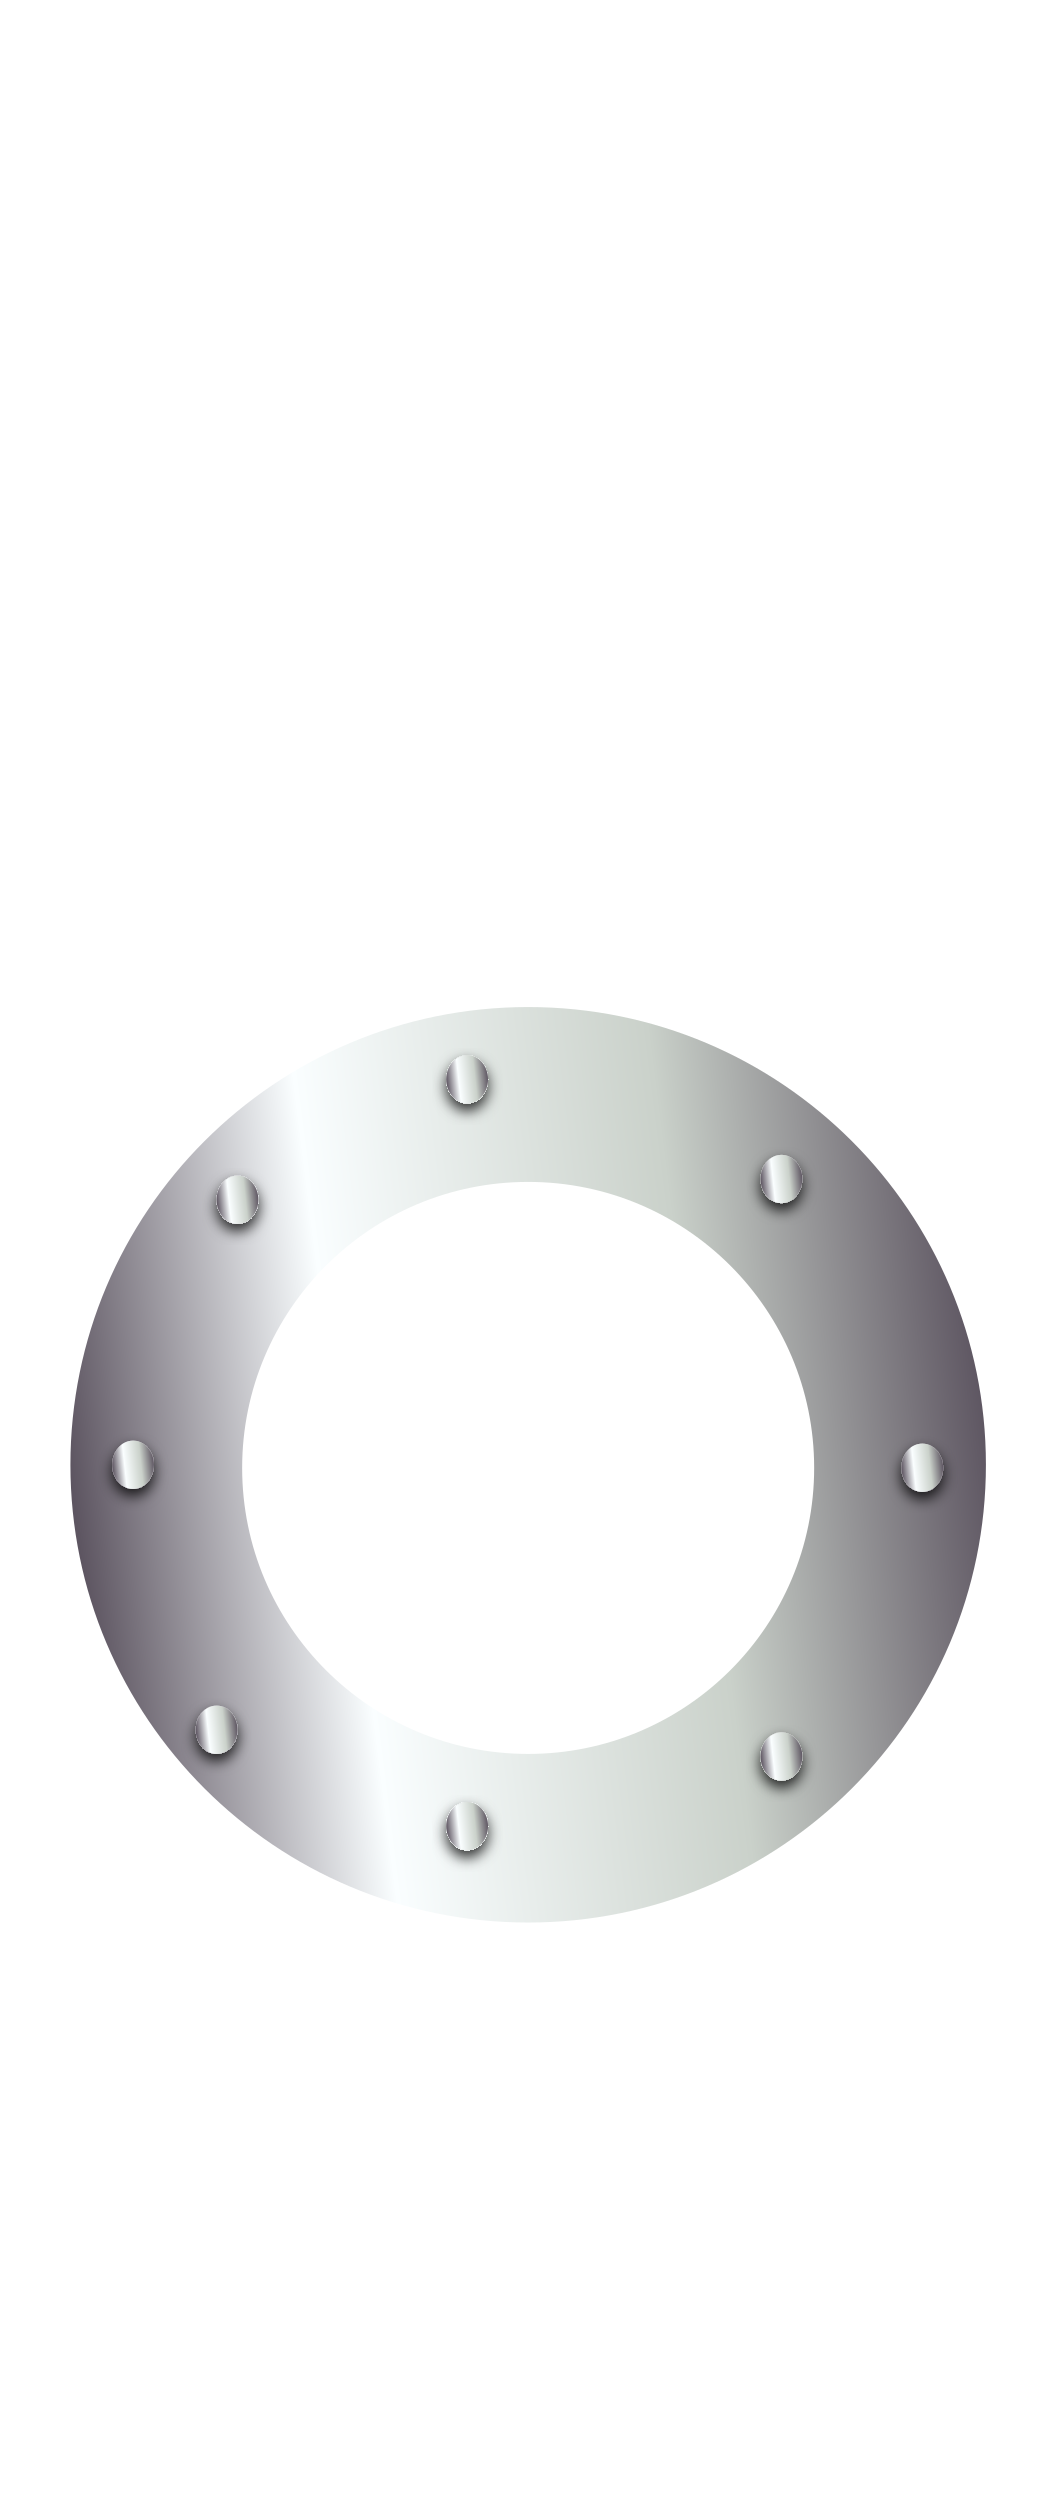
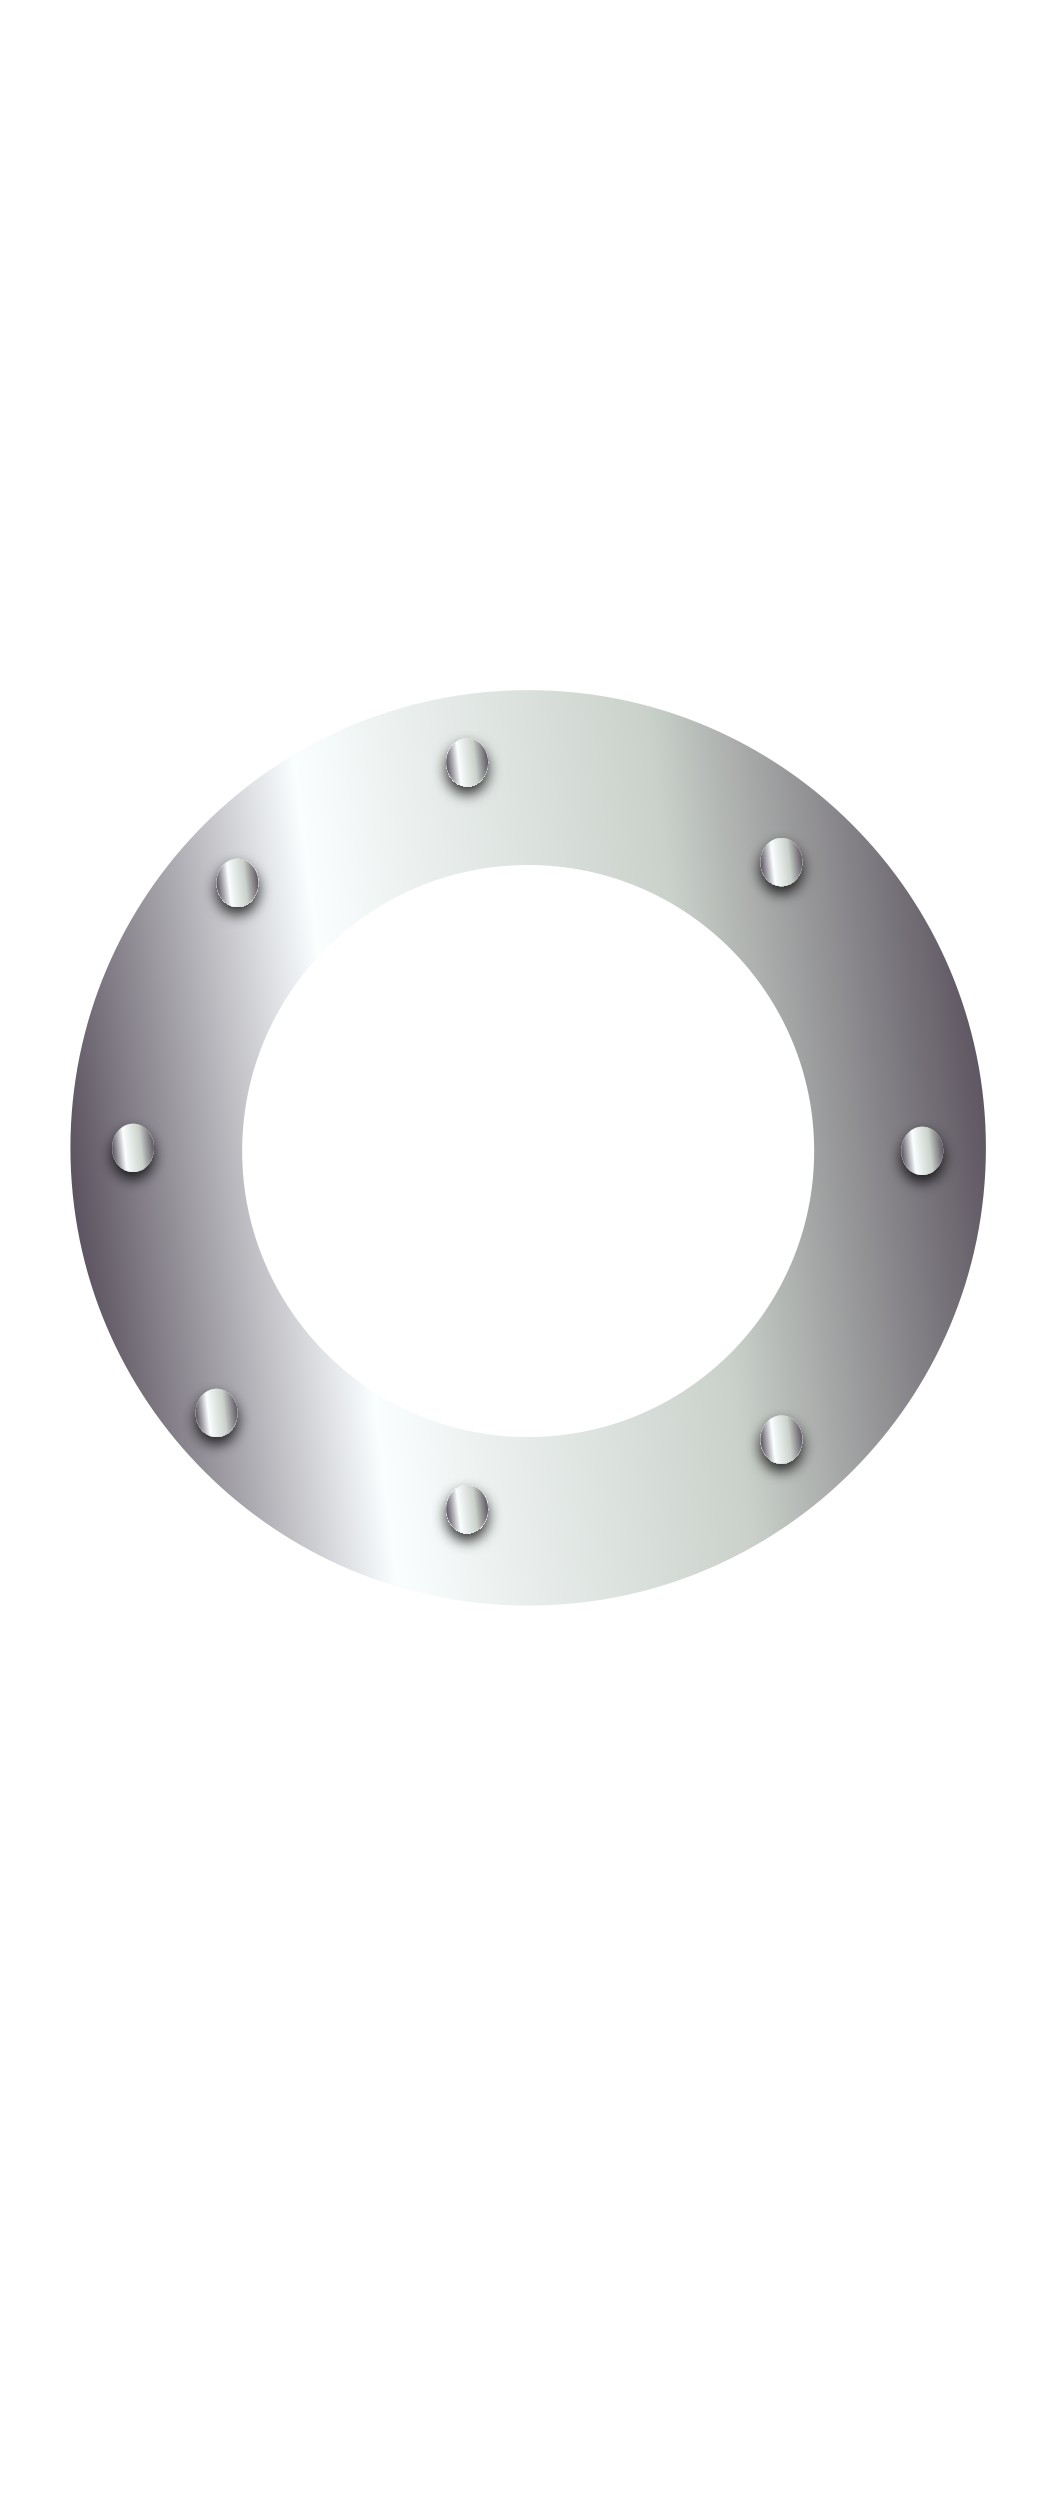
<svg xmlns="http://www.w3.org/2000/svg" width="150" height="355" viewBox="0 0 150 355" fill="none">
-   <path d="M74.999 143C39.102 143 10 172.1 10 208C10 243.9 39.102 273 74.999 273C110.895 273 140 243.9 140 208C140 172.1 110.898 143 74.999 143ZM74.999 249.058C52.569 249.058 34.386 230.875 34.386 208.445C34.386 186.015 52.569 167.832 74.999 167.832C97.428 167.832 115.611 186.015 115.611 208.445C115.611 230.875 97.428 249.058 74.999 249.058Z" fill="url(#paint0_linear_127_67)" />
+   <path d="M74.999 98C39.102 98 10 127.1 10 163C10 198.9 39.102 228 74.999 228C110.895 228 140 198.9 140 163C140 127.1 110.898 98 74.999 98ZM74.999 204.058C52.569 204.058 34.386 185.875 34.386 163.445C34.386 141.015 52.569 122.832 74.999 122.832C97.428 122.832 115.611 141.015 115.611 163.445C115.611 185.875 97.428 204.058 74.999 204.058Z" fill="url(#paint0_linear_127_67)" />
  <g filter="url(#filter0_d_127_67)">
-     <ellipse cx="30.755" cy="245.632" rx="2.965" ry="3.421" fill="#D9D9D9" />
-     <ellipse cx="30.755" cy="245.632" rx="2.965" ry="3.421" fill="url(#paint1_linear_127_67)" />
+     <ellipse cx="30.755" cy="200.632" rx="2.965" ry="3.421" fill="#D9D9D9" />
+     <ellipse cx="30.755" cy="200.632" rx="2.965" ry="3.421" fill="url(#paint1_linear_127_67)" />
  </g>
  <g filter="url(#filter1_d_127_67)">
-     <ellipse cx="66.333" cy="259.315" rx="2.965" ry="3.421" fill="#D9D9D9" />
-     <ellipse cx="66.333" cy="259.315" rx="2.965" ry="3.421" fill="url(#paint2_linear_127_67)" />
+     <ellipse cx="66.333" cy="214.315" rx="2.965" ry="3.421" fill="#D9D9D9" />
+     <ellipse cx="66.333" cy="214.315" rx="2.965" ry="3.421" fill="url(#paint2_linear_127_67)" />
  </g>
  <g filter="url(#filter2_d_127_67)">
-     <ellipse cx="110.965" cy="249.421" rx="2.965" ry="3.421" fill="#D9D9D9" />
-     <ellipse cx="110.965" cy="249.421" rx="2.965" ry="3.421" fill="url(#paint3_linear_127_67)" />
+     <ellipse cx="110.965" cy="204.421" rx="2.965" ry="3.421" fill="#D9D9D9" />
+     <ellipse cx="110.965" cy="204.421" rx="2.965" ry="3.421" fill="url(#paint3_linear_127_67)" />
  </g>
  <g filter="url(#filter3_d_127_67)">
-     <ellipse cx="18.895" cy="208" rx="2.965" ry="3.421" fill="#D9D9D9" />
-     <ellipse cx="18.895" cy="208" rx="2.965" ry="3.421" fill="url(#paint4_linear_127_67)" />
+     <ellipse cx="18.895" cy="163" rx="2.965" ry="3.421" fill="#D9D9D9" />
+     <ellipse cx="18.895" cy="163" rx="2.965" ry="3.421" fill="url(#paint4_linear_127_67)" />
  </g>
  <g filter="url(#filter4_d_127_67)">
-     <ellipse cx="33.72" cy="170.369" rx="2.965" ry="3.421" fill="#D9D9D9" />
-     <ellipse cx="33.72" cy="170.369" rx="2.965" ry="3.421" fill="url(#paint5_linear_127_67)" />
+     <ellipse cx="33.72" cy="125.369" rx="2.965" ry="3.421" fill="#D9D9D9" />
+     <ellipse cx="33.72" cy="125.369" rx="2.965" ry="3.421" fill="url(#paint5_linear_127_67)" />
  </g>
  <g filter="url(#filter5_d_127_67)">
-     <ellipse cx="110.965" cy="167.421" rx="2.965" ry="3.421" fill="#D9D9D9" />
-     <ellipse cx="110.965" cy="167.421" rx="2.965" ry="3.421" fill="url(#paint6_linear_127_67)" />
+     <ellipse cx="110.965" cy="122.421" rx="2.965" ry="3.421" fill="#D9D9D9" />
+     <ellipse cx="110.965" cy="122.421" rx="2.965" ry="3.421" fill="url(#paint6_linear_127_67)" />
  </g>
  <g filter="url(#filter6_d_127_67)">
-     <ellipse cx="130.965" cy="208.421" rx="2.965" ry="3.421" fill="#D9D9D9" />
-     <ellipse cx="130.965" cy="208.421" rx="2.965" ry="3.421" fill="url(#paint7_linear_127_67)" />
+     <ellipse cx="130.965" cy="163.421" rx="2.965" ry="3.421" fill="#D9D9D9" />
+     <ellipse cx="130.965" cy="163.421" rx="2.965" ry="3.421" fill="url(#paint7_linear_127_67)" />
  </g>
  <g filter="url(#filter7_d_127_67)">
-     <ellipse cx="66.333" cy="153.263" rx="2.965" ry="3.421" fill="#D9D9D9" />
-     <ellipse cx="66.333" cy="153.263" rx="2.965" ry="3.421" fill="url(#paint8_linear_127_67)" />
+     <ellipse cx="66.333" cy="108.263" rx="2.965" ry="3.421" fill="#D9D9D9" />
+     <ellipse cx="66.333" cy="108.263" rx="2.965" ry="3.421" fill="url(#paint8_linear_127_67)" />
  </g>
  <defs>
-     <filter id="filter0_d_127_67" x="25.79" y="241.21" width="9.93" height="10.842" filterUnits="userSpaceOnUse" color-interpolation-filters="sRGB">
+     <filter id="filter0_d_127_67" x="25.79" y="196.21" width="9.93" height="10.842" filterUnits="userSpaceOnUse" color-interpolation-filters="sRGB">
      <feFlood flood-opacity="0" result="BackgroundImageFix" />
      <feColorMatrix in="SourceAlpha" type="matrix" values="0 0 0 0 0 0 0 0 0 0 0 0 0 0 0 0 0 0 127 0" result="hardAlpha" />
      <feOffset dy="1" />
      <feGaussianBlur stdDeviation="1" />
      <feComposite in2="hardAlpha" operator="out" />
      <feColorMatrix type="matrix" values="0 0 0 0 0 0 0 0 0 0 0 0 0 0 0 0 0 0 0.8 0" />
      <feBlend mode="normal" in2="BackgroundImageFix" result="effect1_dropShadow_127_67" />
      <feBlend mode="normal" in="SourceGraphic" in2="effect1_dropShadow_127_67" result="shape" />
    </filter>
-     <filter id="filter1_d_127_67" x="61.368" y="254.894" width="9.93" height="10.842" filterUnits="userSpaceOnUse" color-interpolation-filters="sRGB">
+     <filter id="filter1_d_127_67" x="61.368" y="209.894" width="9.93" height="10.842" filterUnits="userSpaceOnUse" color-interpolation-filters="sRGB">
      <feFlood flood-opacity="0" result="BackgroundImageFix" />
      <feColorMatrix in="SourceAlpha" type="matrix" values="0 0 0 0 0 0 0 0 0 0 0 0 0 0 0 0 0 0 127 0" result="hardAlpha" />
      <feOffset dy="1" />
      <feGaussianBlur stdDeviation="1" />
      <feComposite in2="hardAlpha" operator="out" />
      <feColorMatrix type="matrix" values="0 0 0 0 0 0 0 0 0 0 0 0 0 0 0 0 0 0 0.8 0" />
      <feBlend mode="normal" in2="BackgroundImageFix" result="effect1_dropShadow_127_67" />
      <feBlend mode="normal" in="SourceGraphic" in2="effect1_dropShadow_127_67" result="shape" />
    </filter>
-     <filter id="filter2_d_127_67" x="106" y="245" width="9.93" height="10.842" filterUnits="userSpaceOnUse" color-interpolation-filters="sRGB">
+     <filter id="filter2_d_127_67" x="106" y="200" width="9.93" height="10.842" filterUnits="userSpaceOnUse" color-interpolation-filters="sRGB">
      <feFlood flood-opacity="0" result="BackgroundImageFix" />
      <feColorMatrix in="SourceAlpha" type="matrix" values="0 0 0 0 0 0 0 0 0 0 0 0 0 0 0 0 0 0 127 0" result="hardAlpha" />
      <feOffset dy="1" />
      <feGaussianBlur stdDeviation="1" />
      <feComposite in2="hardAlpha" operator="out" />
      <feColorMatrix type="matrix" values="0 0 0 0 0 0 0 0 0 0 0 0 0 0 0 0 0 0 0.8 0" />
      <feBlend mode="normal" in2="BackgroundImageFix" result="effect1_dropShadow_127_67" />
      <feBlend mode="normal" in="SourceGraphic" in2="effect1_dropShadow_127_67" result="shape" />
    </filter>
-     <filter id="filter3_d_127_67" x="13.93" y="203.579" width="9.93" height="10.842" filterUnits="userSpaceOnUse" color-interpolation-filters="sRGB">
+     <filter id="filter3_d_127_67" x="13.93" y="158.579" width="9.93" height="10.842" filterUnits="userSpaceOnUse" color-interpolation-filters="sRGB">
      <feFlood flood-opacity="0" result="BackgroundImageFix" />
      <feColorMatrix in="SourceAlpha" type="matrix" values="0 0 0 0 0 0 0 0 0 0 0 0 0 0 0 0 0 0 127 0" result="hardAlpha" />
      <feOffset dy="1" />
      <feGaussianBlur stdDeviation="1" />
      <feComposite in2="hardAlpha" operator="out" />
      <feColorMatrix type="matrix" values="0 0 0 0 0 0 0 0 0 0 0 0 0 0 0 0 0 0 0.8 0" />
      <feBlend mode="normal" in2="BackgroundImageFix" result="effect1_dropShadow_127_67" />
      <feBlend mode="normal" in="SourceGraphic" in2="effect1_dropShadow_127_67" result="shape" />
    </filter>
-     <filter id="filter4_d_127_67" x="28.755" y="165.948" width="9.93" height="10.842" filterUnits="userSpaceOnUse" color-interpolation-filters="sRGB">
+     <filter id="filter4_d_127_67" x="28.755" y="120.948" width="9.93" height="10.842" filterUnits="userSpaceOnUse" color-interpolation-filters="sRGB">
      <feFlood flood-opacity="0" result="BackgroundImageFix" />
      <feColorMatrix in="SourceAlpha" type="matrix" values="0 0 0 0 0 0 0 0 0 0 0 0 0 0 0 0 0 0 127 0" result="hardAlpha" />
      <feOffset dy="1" />
      <feGaussianBlur stdDeviation="1" />
      <feComposite in2="hardAlpha" operator="out" />
      <feColorMatrix type="matrix" values="0 0 0 0 0 0 0 0 0 0 0 0 0 0 0 0 0 0 0.8 0" />
      <feBlend mode="normal" in2="BackgroundImageFix" result="effect1_dropShadow_127_67" />
      <feBlend mode="normal" in="SourceGraphic" in2="effect1_dropShadow_127_67" result="shape" />
    </filter>
-     <filter id="filter5_d_127_67" x="106" y="163" width="9.93" height="10.842" filterUnits="userSpaceOnUse" color-interpolation-filters="sRGB">
+     <filter id="filter5_d_127_67" x="106" y="118" width="9.93" height="10.842" filterUnits="userSpaceOnUse" color-interpolation-filters="sRGB">
      <feFlood flood-opacity="0" result="BackgroundImageFix" />
      <feColorMatrix in="SourceAlpha" type="matrix" values="0 0 0 0 0 0 0 0 0 0 0 0 0 0 0 0 0 0 127 0" result="hardAlpha" />
      <feOffset dy="1" />
      <feGaussianBlur stdDeviation="1" />
      <feComposite in2="hardAlpha" operator="out" />
      <feColorMatrix type="matrix" values="0 0 0 0 0 0 0 0 0 0 0 0 0 0 0 0 0 0 0.8 0" />
      <feBlend mode="normal" in2="BackgroundImageFix" result="effect1_dropShadow_127_67" />
      <feBlend mode="normal" in="SourceGraphic" in2="effect1_dropShadow_127_67" result="shape" />
    </filter>
-     <filter id="filter6_d_127_67" x="126" y="204" width="9.93" height="10.842" filterUnits="userSpaceOnUse" color-interpolation-filters="sRGB">
+     <filter id="filter6_d_127_67" x="126" y="159" width="9.93" height="10.842" filterUnits="userSpaceOnUse" color-interpolation-filters="sRGB">
      <feFlood flood-opacity="0" result="BackgroundImageFix" />
      <feColorMatrix in="SourceAlpha" type="matrix" values="0 0 0 0 0 0 0 0 0 0 0 0 0 0 0 0 0 0 127 0" result="hardAlpha" />
      <feOffset dy="1" />
      <feGaussianBlur stdDeviation="1" />
      <feComposite in2="hardAlpha" operator="out" />
      <feColorMatrix type="matrix" values="0 0 0 0 0 0 0 0 0 0 0 0 0 0 0 0 0 0 0.8 0" />
      <feBlend mode="normal" in2="BackgroundImageFix" result="effect1_dropShadow_127_67" />
      <feBlend mode="normal" in="SourceGraphic" in2="effect1_dropShadow_127_67" result="shape" />
    </filter>
-     <filter id="filter7_d_127_67" x="61.368" y="148.842" width="9.93" height="10.842" filterUnits="userSpaceOnUse" color-interpolation-filters="sRGB">
+     <filter id="filter7_d_127_67" x="61.368" y="103.842" width="9.93" height="10.842" filterUnits="userSpaceOnUse" color-interpolation-filters="sRGB">
      <feFlood flood-opacity="0" result="BackgroundImageFix" />
      <feColorMatrix in="SourceAlpha" type="matrix" values="0 0 0 0 0 0 0 0 0 0 0 0 0 0 0 0 0 0 127 0" result="hardAlpha" />
      <feOffset dy="1" />
      <feGaussianBlur stdDeviation="1" />
      <feComposite in2="hardAlpha" operator="out" />
      <feColorMatrix type="matrix" values="0 0 0 0 0 0 0 0 0 0 0 0 0 0 0 0 0 0 0.8 0" />
      <feBlend mode="normal" in2="BackgroundImageFix" result="effect1_dropShadow_127_67" />
      <feBlend mode="normal" in="SourceGraphic" in2="effect1_dropShadow_127_67" result="shape" />
    </filter>
-     <linearGradient id="paint0_linear_127_67" x1="15.984" y1="256.589" x2="145.179" y2="240.332" gradientUnits="userSpaceOnUse">
+     <linearGradient id="paint0_linear_127_67" x1="15.984" y1="211.589" x2="145.179" y2="195.332" gradientUnits="userSpaceOnUse">
      <stop stop-color="#5D5561" />
      <stop offset="0.295" stop-color="#FAFEFF" />
      <stop offset="0.685" stop-color="#CAD1CA" />
      <stop offset="1" stop-color="#5D5561" />
    </linearGradient>
-     <linearGradient id="paint1_linear_127_67" x1="28.063" y1="248.189" x2="33.979" y2="247.544" gradientUnits="userSpaceOnUse">
+     <linearGradient id="paint1_linear_127_67" x1="28.063" y1="203.189" x2="33.979" y2="202.544" gradientUnits="userSpaceOnUse">
      <stop stop-color="#5D5561" />
      <stop offset="0.295" stop-color="#FAFEFF" />
      <stop offset="0.685" stop-color="#CAD1CA" />
      <stop offset="1" stop-color="#5D5561" />
    </linearGradient>
-     <linearGradient id="paint2_linear_127_67" x1="63.642" y1="261.872" x2="69.558" y2="261.227" gradientUnits="userSpaceOnUse">
+     <linearGradient id="paint2_linear_127_67" x1="63.642" y1="216.872" x2="69.558" y2="216.227" gradientUnits="userSpaceOnUse">
      <stop stop-color="#5D5561" />
      <stop offset="0.295" stop-color="#FAFEFF" />
      <stop offset="0.685" stop-color="#CAD1CA" />
      <stop offset="1" stop-color="#5D5561" />
    </linearGradient>
-     <linearGradient id="paint3_linear_127_67" x1="108.273" y1="251.978" x2="114.189" y2="251.333" gradientUnits="userSpaceOnUse">
+     <linearGradient id="paint3_linear_127_67" x1="108.273" y1="206.978" x2="114.189" y2="206.333" gradientUnits="userSpaceOnUse">
      <stop stop-color="#5D5561" />
      <stop offset="0.295" stop-color="#FAFEFF" />
      <stop offset="0.685" stop-color="#CAD1CA" />
      <stop offset="1" stop-color="#5D5561" />
    </linearGradient>
-     <linearGradient id="paint4_linear_127_67" x1="16.203" y1="210.557" x2="22.119" y2="209.912" gradientUnits="userSpaceOnUse">
+     <linearGradient id="paint4_linear_127_67" x1="16.203" y1="165.557" x2="22.119" y2="164.912" gradientUnits="userSpaceOnUse">
      <stop stop-color="#5D5561" />
      <stop offset="0.295" stop-color="#FAFEFF" />
      <stop offset="0.685" stop-color="#CAD1CA" />
      <stop offset="1" stop-color="#5D5561" />
    </linearGradient>
-     <linearGradient id="paint5_linear_127_67" x1="31.028" y1="172.927" x2="36.944" y2="172.281" gradientUnits="userSpaceOnUse">
+     <linearGradient id="paint5_linear_127_67" x1="31.028" y1="127.927" x2="36.944" y2="127.281" gradientUnits="userSpaceOnUse">
      <stop stop-color="#5D5561" />
      <stop offset="0.295" stop-color="#FAFEFF" />
      <stop offset="0.685" stop-color="#CAD1CA" />
      <stop offset="1" stop-color="#5D5561" />
    </linearGradient>
-     <linearGradient id="paint6_linear_127_67" x1="108.273" y1="169.978" x2="114.189" y2="169.333" gradientUnits="userSpaceOnUse">
+     <linearGradient id="paint6_linear_127_67" x1="108.273" y1="124.978" x2="114.189" y2="124.333" gradientUnits="userSpaceOnUse">
      <stop stop-color="#5D5561" />
      <stop offset="0.295" stop-color="#FAFEFF" />
      <stop offset="0.685" stop-color="#CAD1CA" />
      <stop offset="1" stop-color="#5D5561" />
    </linearGradient>
-     <linearGradient id="paint7_linear_127_67" x1="128.273" y1="210.978" x2="134.189" y2="210.333" gradientUnits="userSpaceOnUse">
+     <linearGradient id="paint7_linear_127_67" x1="128.273" y1="165.978" x2="134.189" y2="165.333" gradientUnits="userSpaceOnUse">
      <stop stop-color="#5D5561" />
      <stop offset="0.295" stop-color="#FAFEFF" />
      <stop offset="0.685" stop-color="#CAD1CA" />
      <stop offset="1" stop-color="#5D5561" />
    </linearGradient>
-     <linearGradient id="paint8_linear_127_67" x1="63.642" y1="155.82" x2="69.558" y2="155.175" gradientUnits="userSpaceOnUse">
+     <linearGradient id="paint8_linear_127_67" x1="63.642" y1="110.82" x2="69.558" y2="110.175" gradientUnits="userSpaceOnUse">
      <stop stop-color="#5D5561" />
      <stop offset="0.295" stop-color="#FAFEFF" />
      <stop offset="0.685" stop-color="#CAD1CA" />
      <stop offset="1" stop-color="#5D5561" />
    </linearGradient>
  </defs>
</svg>
